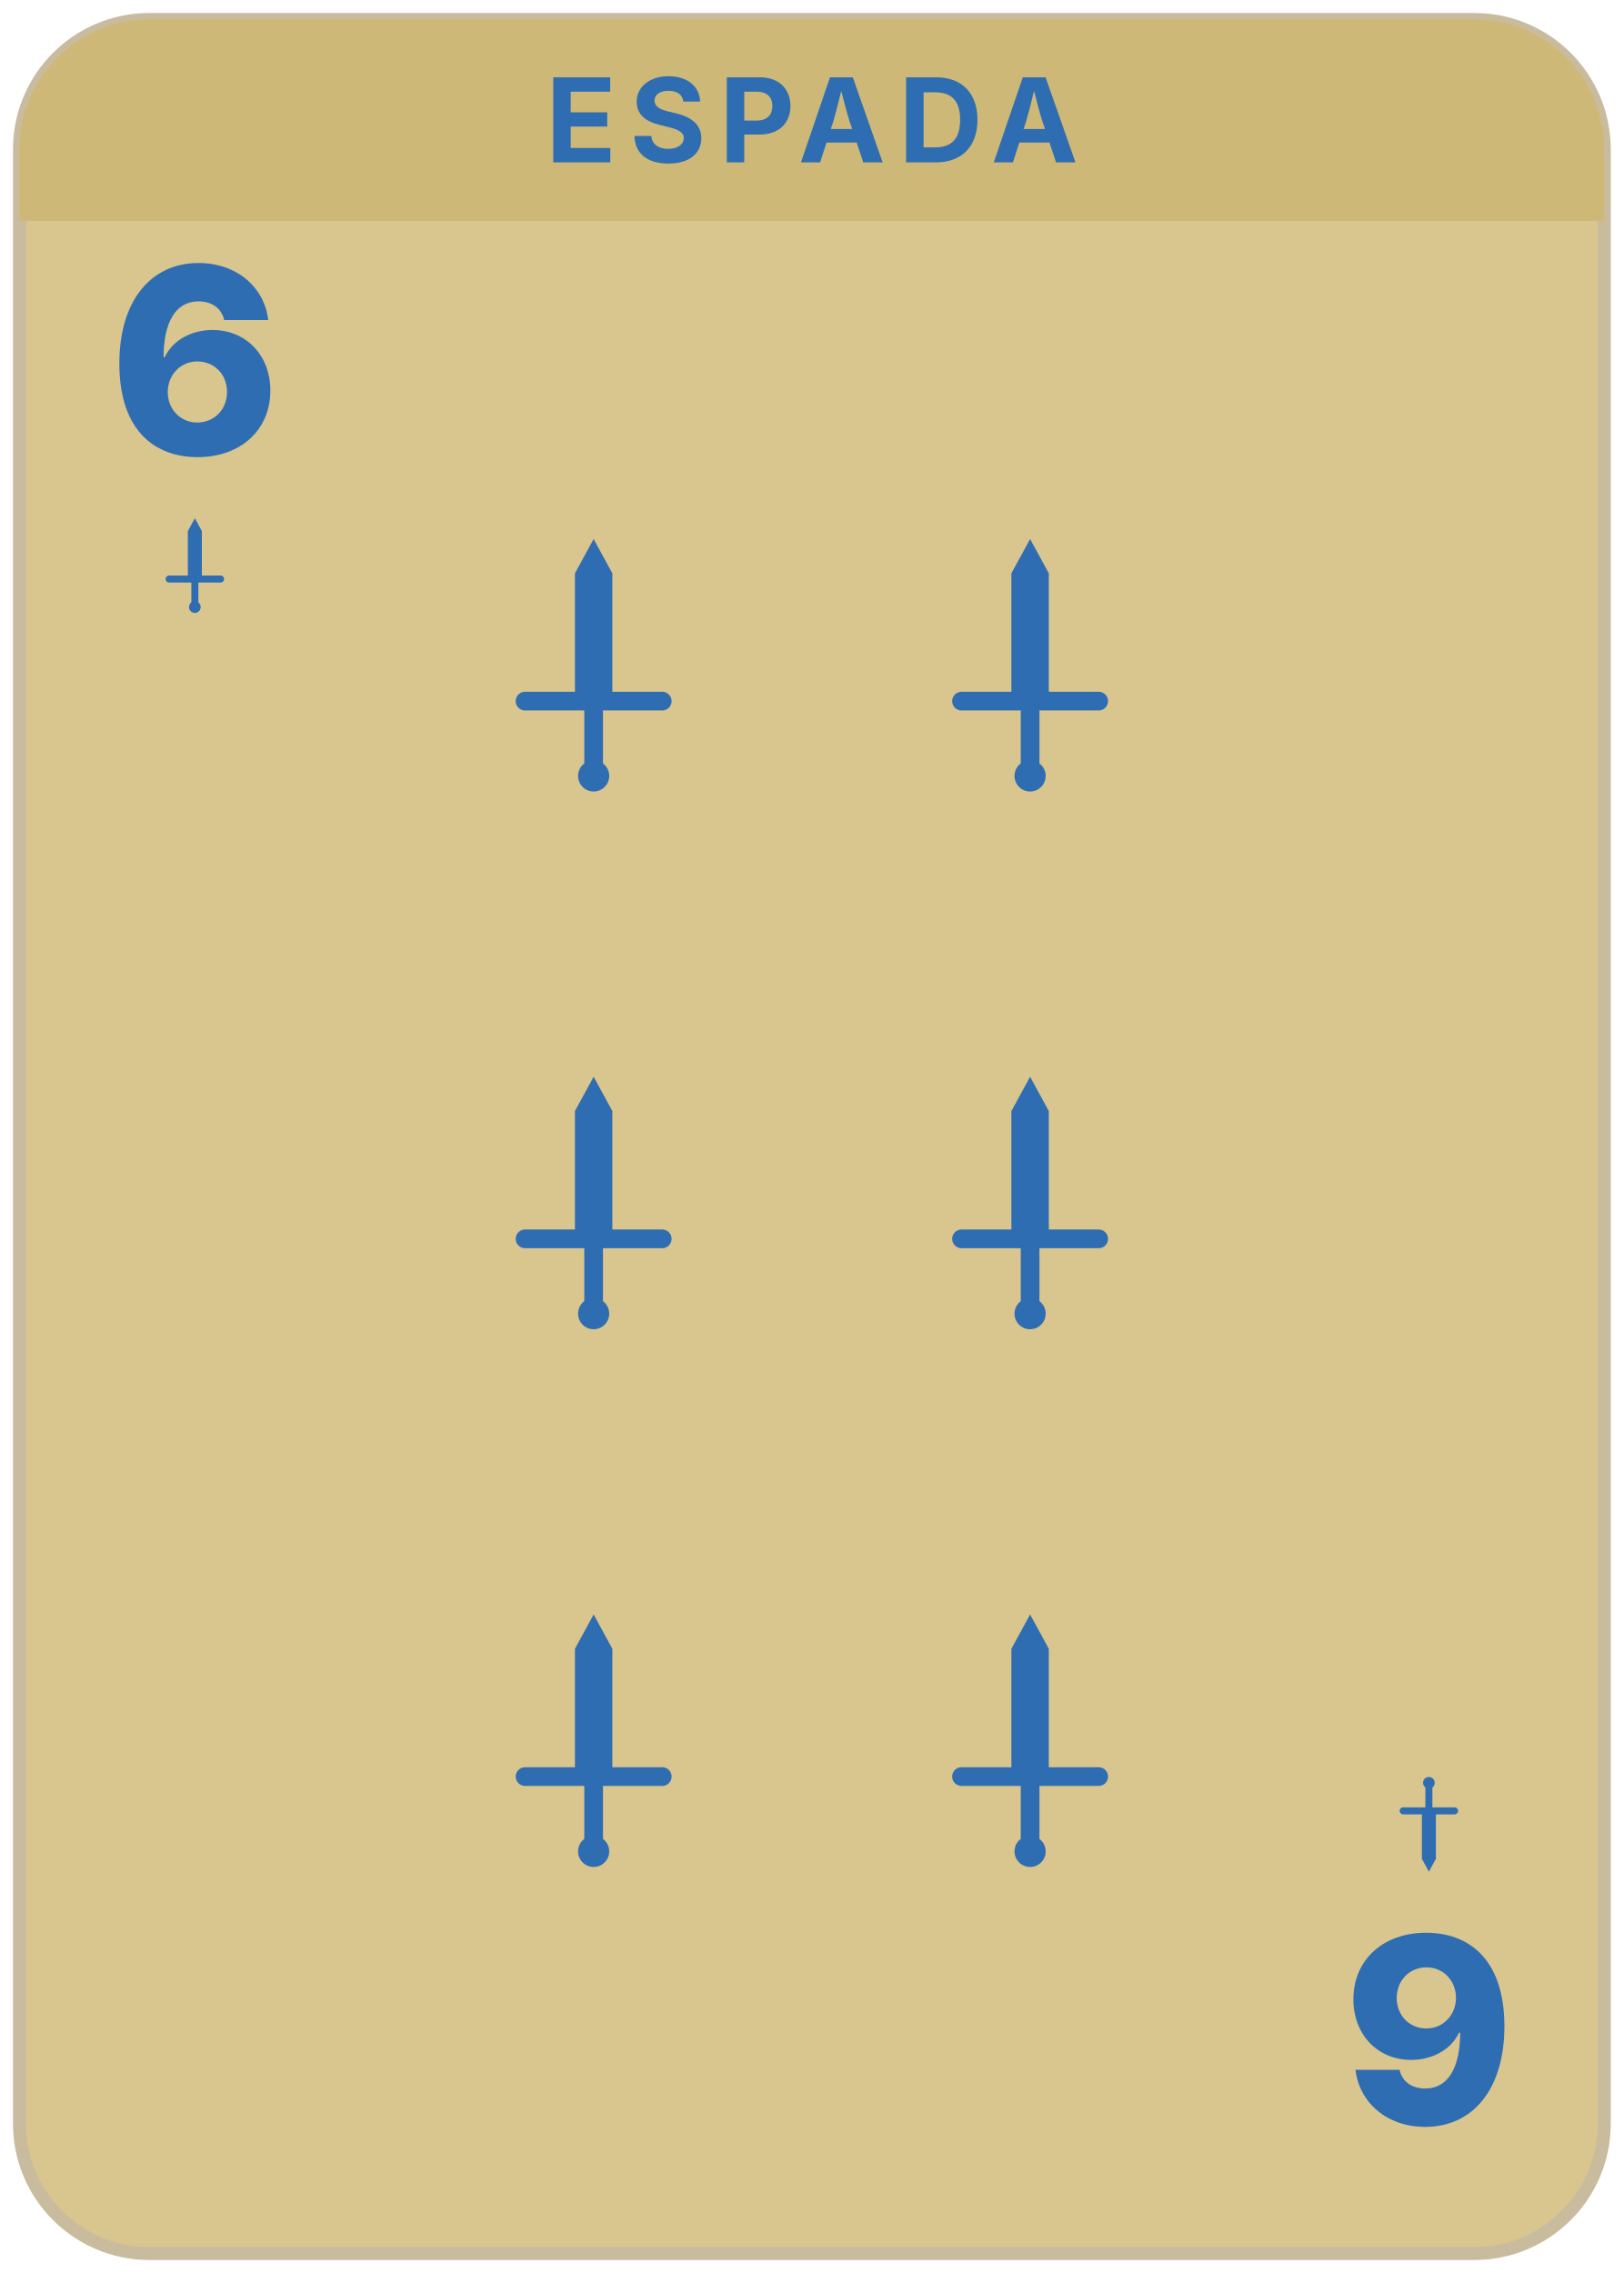
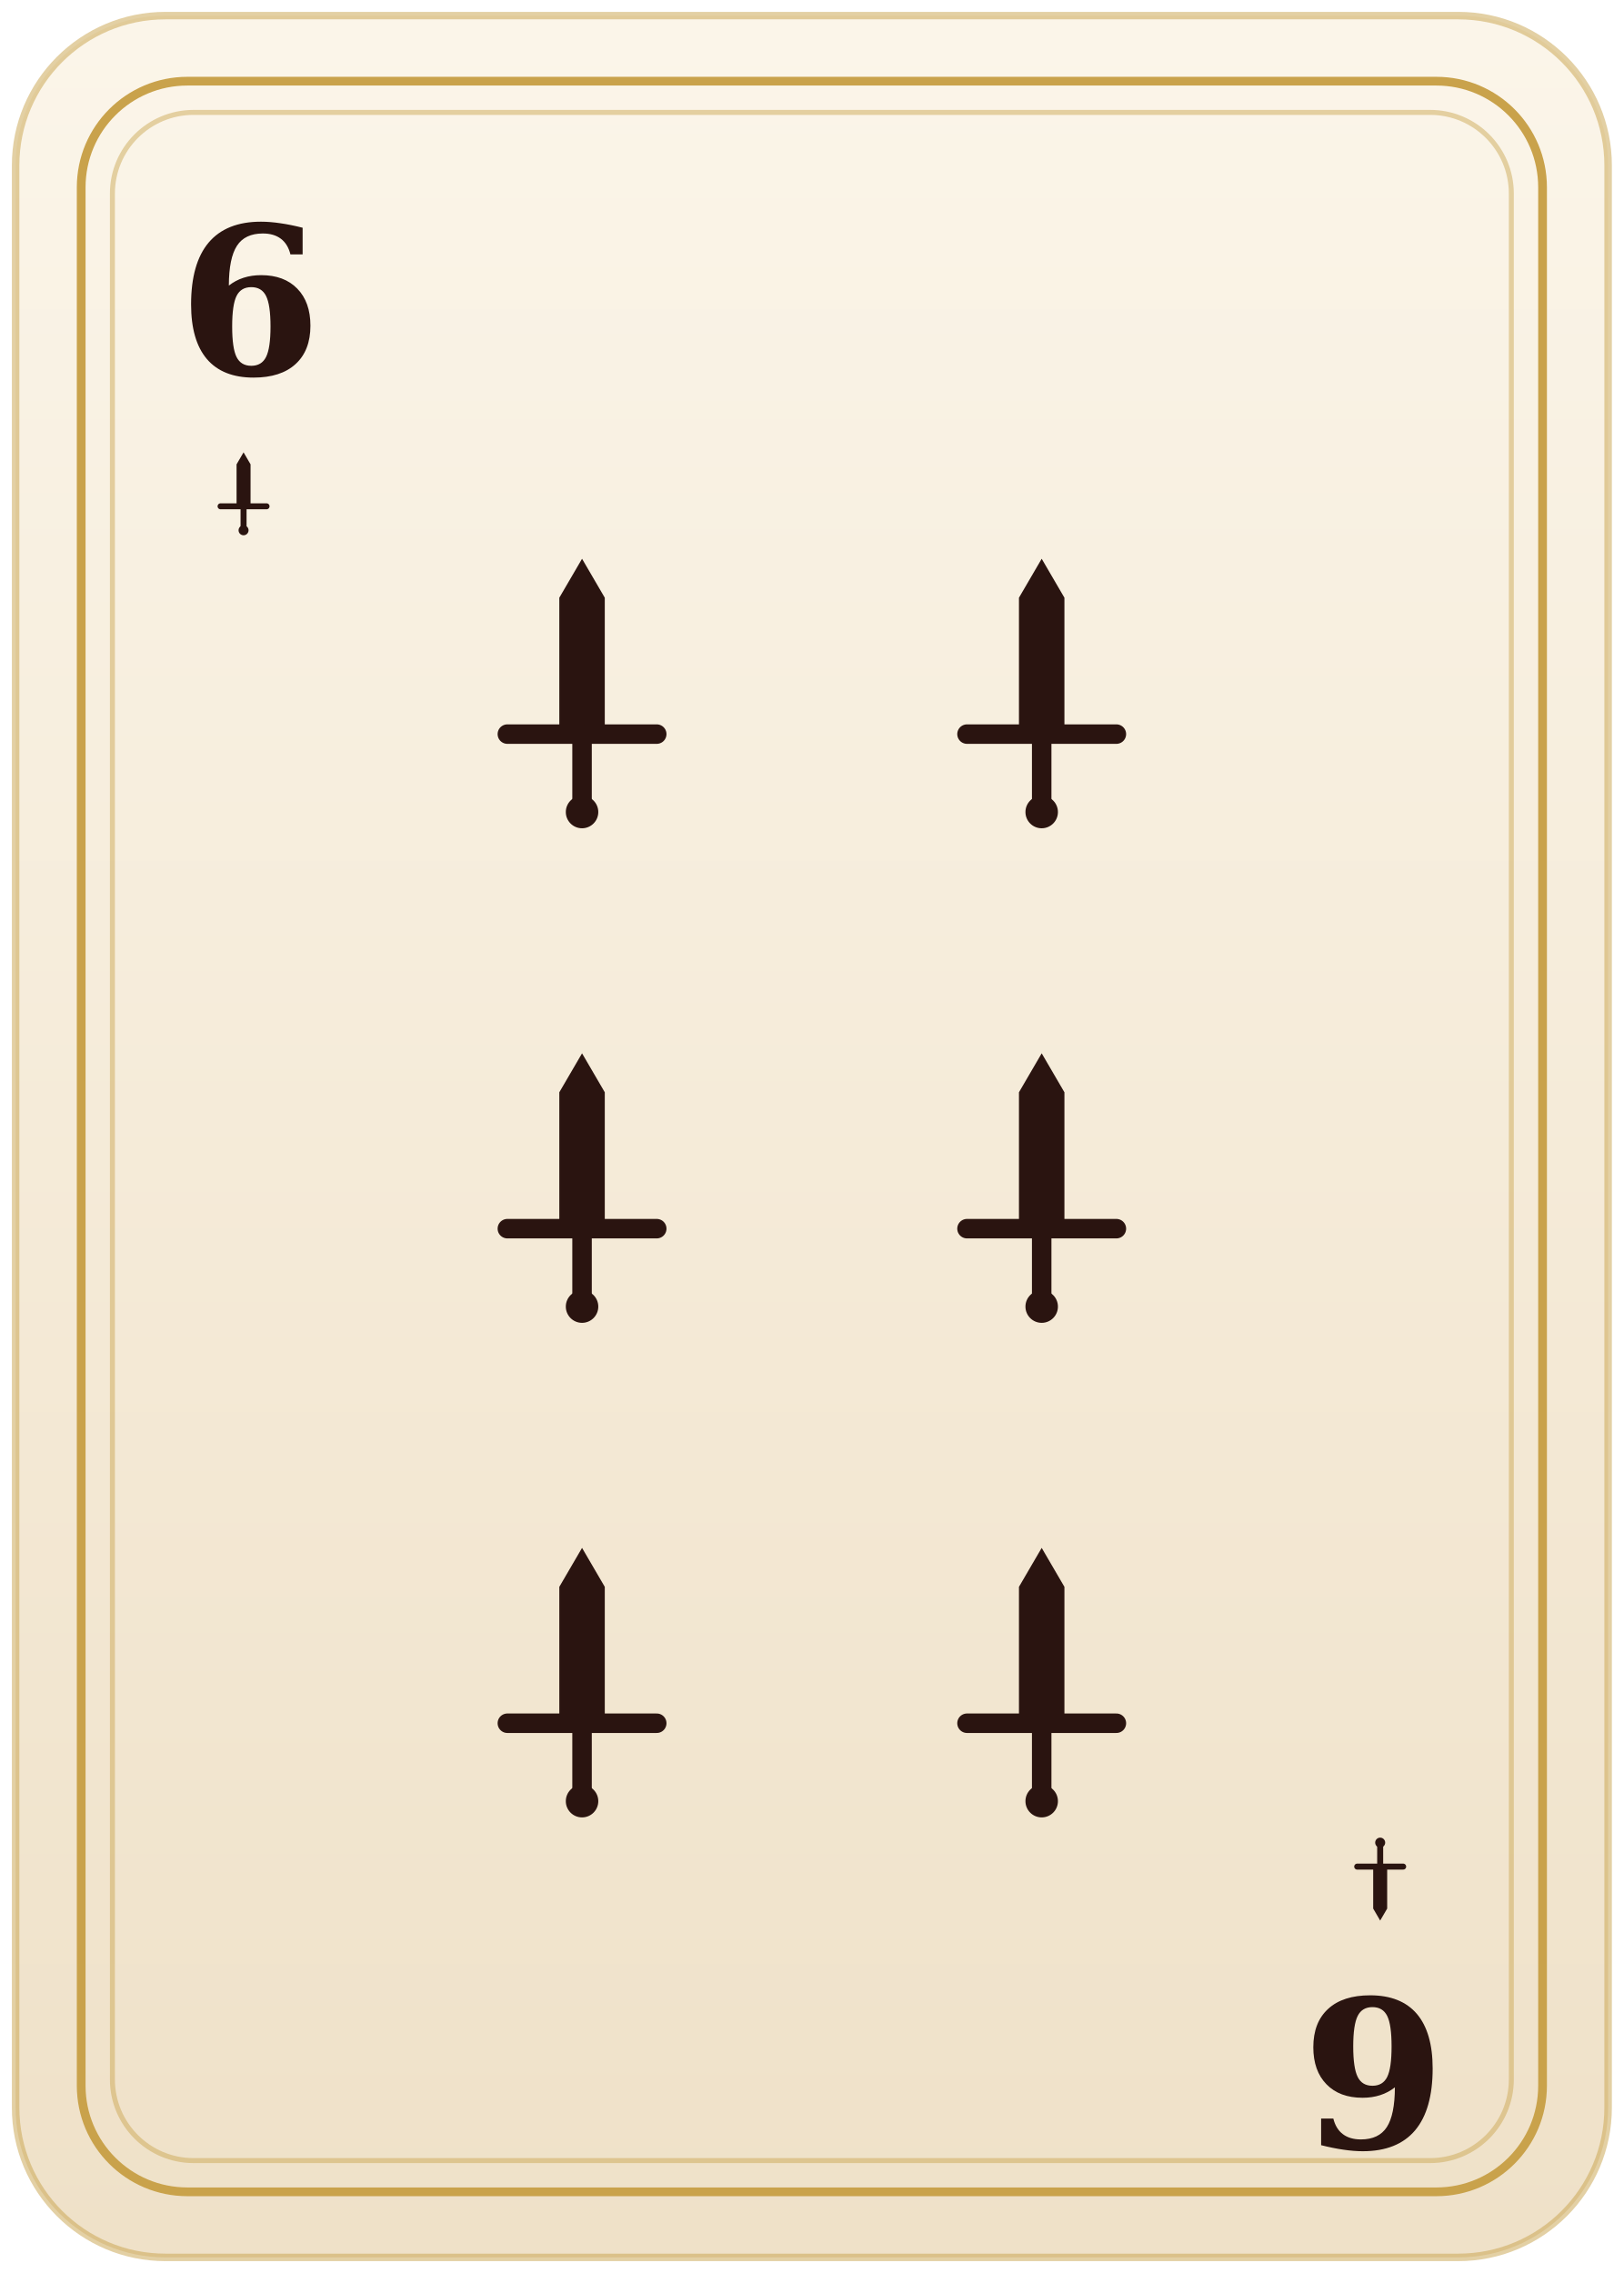
- <svg xmlns="http://www.w3.org/2000/svg" viewBox="0 0 250 350" width="250" height="350">
-   <rect x="3" y="3" width="244" height="344" rx="20" fill="#D9C58E" stroke="#C9BC9E" stroke-width="2" />
-   <path d="M3,23 A20,20 0 0 1 23,3 L227,3 A20,20 0 0 1 247,23 L247,34 L3,34 Z" fill="#CDB877" />
-   <text x="125.0" y="25" font-family="Inter,Helvetica,Arial,sans-serif" font-size="18" font-weight="700" letter-spacing="2" fill="#2F6DB3" text-anchor="middle">ESPADA</text>
-   <g transform="translate(30,70) rotate(0)">
-     <text x="0" y="0" font-family="Inter,Helvetica,Arial,sans-serif" font-size="40" font-weight="800" fill="#2F6DB3" text-anchor="middle">6</text>
-     <g transform="translate(-9,8) scale(0.18)">
-       <path d="M50,10 L56,21 L56,60 L44,60 L44,21 Z" fill="#2F6DB3" />
-       <g stroke="#2F6DB3" stroke-width="6" stroke-linecap="round">
-         <line x1="28" y1="62" x2="72" y2="62" />
-         <line x1="50" y1="62" x2="50" y2="82" />
+ <svg xmlns="http://www.w3.org/2000/svg" viewBox="0 0 260 364" width="260" height="364">
+   <defs>
+     <linearGradient id="bg" x1="0" y1="0" x2="0" y2="1">
+       <stop offset="0%" stop-color="#FBF5E9" />
+       <stop offset="100%" stop-color="#EFE1C8" />
+     </linearGradient>
+   </defs>
+   <rect x="2.5" y="2.5" width="255" height="359" rx="24" fill="url(#bg)" />
+   <rect x="13" y="13" width="234" height="338" rx="17" fill="none" stroke="#C9A24B" stroke-width="1.4" />
+   <rect x="18" y="18" width="224" height="328" rx="13" fill="none" stroke="#C9A24B" stroke-opacity="0.45" stroke-width="0.8" />
+   <rect x="2.5" y="2.5" width="255" height="359" rx="24" fill="none" stroke="#C9A24B" stroke-opacity="0.5" stroke-width="1.2" />
+   <g transform="translate(40,60) rotate(0)">
+     <text x="0" y="0" font-family="'Bodoni Moda','DejaVu Serif',serif" font-size="33" font-weight="600" fill="#2A1410" text-anchor="middle">6</text>
+     <g transform="translate(-9,11) scale(0.16)">
+       <path d="M50,9 L57,21 L57,61 L43,61 L43,21 Z" fill="#2A1410" />
+       <g stroke="#2A1410" stroke-width="6" stroke-linecap="round">
+         <line x1="27" y1="63" x2="73" y2="63" />
+         <line x1="50" y1="63" x2="50" y2="83" />
      </g>
-       <circle cx="50" cy="86" r="5" fill="#2F6DB3" />
+       <circle cx="50" cy="87" r="5" fill="#2A1410" />
    </g>
  </g>
-   <g transform="translate(220,298) rotate(180)">
-     <text x="0" y="0" font-family="Inter,Helvetica,Arial,sans-serif" font-size="40" font-weight="800" fill="#2F6DB3" text-anchor="middle">6</text>
-     <g transform="translate(-9,8) scale(0.18)">
-       <path d="M50,10 L56,21 L56,60 L44,60 L44,21 Z" fill="#2F6DB3" />
-       <g stroke="#2F6DB3" stroke-width="6" stroke-linecap="round">
-         <line x1="28" y1="62" x2="72" y2="62" />
-         <line x1="50" y1="62" x2="50" y2="82" />
+   <g transform="translate(220,320) rotate(180)">
+     <text x="0" y="0" font-family="'Bodoni Moda','DejaVu Serif',serif" font-size="33" font-weight="600" fill="#2A1410" text-anchor="middle">6</text>
+     <g transform="translate(-9,11) scale(0.16)">
+       <path d="M50,9 L57,21 L57,61 L43,61 L43,21 Z" fill="#2A1410" />
+       <g stroke="#2A1410" stroke-width="6" stroke-linecap="round">
+         <line x1="27" y1="63" x2="73" y2="63" />
+         <line x1="50" y1="63" x2="50" y2="83" />
      </g>
-       <circle cx="50" cy="86" r="5" fill="#2F6DB3" />
+       <circle cx="50" cy="87" r="5" fill="#2A1410" />
    </g>
  </g>
-   <g transform="translate(67.4,78.2) scale(0.48)">
-     <path d="M50,10 L56,21 L56,60 L44,60 L44,21 Z" fill="#2F6DB3" />
-     <g stroke="#2F6DB3" stroke-width="6" stroke-linecap="round">
-       <line x1="28" y1="62" x2="72" y2="62" />
-       <line x1="50" y1="62" x2="50" y2="82" />
+   <g transform="translate(67.2,84.8) scale(0.52)">
+     <path d="M50,9 L57,21 L57,61 L43,61 L43,21 Z" fill="#2A1410" />
+     <g stroke="#2A1410" stroke-width="6" stroke-linecap="round">
+       <line x1="27" y1="63" x2="73" y2="63" />
+       <line x1="50" y1="63" x2="50" y2="83" />
    </g>
-     <circle cx="50" cy="86" r="5" fill="#2F6DB3" />
+     <circle cx="50" cy="87" r="5" fill="#2A1410" />
  </g>
-   <g transform="translate(134.6,78.2) scale(0.48)">
-     <path d="M50,10 L56,21 L56,60 L44,60 L44,21 Z" fill="#2F6DB3" />
-     <g stroke="#2F6DB3" stroke-width="6" stroke-linecap="round">
-       <line x1="28" y1="62" x2="72" y2="62" />
-       <line x1="50" y1="62" x2="50" y2="82" />
+   <g transform="translate(140.8,84.8) scale(0.52)">
+     <path d="M50,9 L57,21 L57,61 L43,61 L43,21 Z" fill="#2A1410" />
+     <g stroke="#2A1410" stroke-width="6" stroke-linecap="round">
+       <line x1="27" y1="63" x2="73" y2="63" />
+       <line x1="50" y1="63" x2="50" y2="83" />
    </g>
-     <circle cx="50" cy="86" r="5" fill="#2F6DB3" />
+     <circle cx="50" cy="87" r="5" fill="#2A1410" />
  </g>
-   <g transform="translate(67.4,161.0) scale(0.48)">
-     <path d="M50,10 L56,21 L56,60 L44,60 L44,21 Z" fill="#2F6DB3" />
-     <g stroke="#2F6DB3" stroke-width="6" stroke-linecap="round">
-       <line x1="28" y1="62" x2="72" y2="62" />
-       <line x1="50" y1="62" x2="50" y2="82" />
+   <g transform="translate(67.2,164.0) scale(0.52)">
+     <path d="M50,9 L57,21 L57,61 L43,61 L43,21 Z" fill="#2A1410" />
+     <g stroke="#2A1410" stroke-width="6" stroke-linecap="round">
+       <line x1="27" y1="63" x2="73" y2="63" />
+       <line x1="50" y1="63" x2="50" y2="83" />
    </g>
-     <circle cx="50" cy="86" r="5" fill="#2F6DB3" />
+     <circle cx="50" cy="87" r="5" fill="#2A1410" />
  </g>
-   <g transform="translate(134.6,161.0) scale(0.48)">
-     <path d="M50,10 L56,21 L56,60 L44,60 L44,21 Z" fill="#2F6DB3" />
-     <g stroke="#2F6DB3" stroke-width="6" stroke-linecap="round">
-       <line x1="28" y1="62" x2="72" y2="62" />
-       <line x1="50" y1="62" x2="50" y2="82" />
+   <g transform="translate(140.8,164.0) scale(0.52)">
+     <path d="M50,9 L57,21 L57,61 L43,61 L43,21 Z" fill="#2A1410" />
+     <g stroke="#2A1410" stroke-width="6" stroke-linecap="round">
+       <line x1="27" y1="63" x2="73" y2="63" />
+       <line x1="50" y1="63" x2="50" y2="83" />
    </g>
-     <circle cx="50" cy="86" r="5" fill="#2F6DB3" />
+     <circle cx="50" cy="87" r="5" fill="#2A1410" />
  </g>
-   <g transform="translate(67.4,243.8) scale(0.48)">
-     <path d="M50,10 L56,21 L56,60 L44,60 L44,21 Z" fill="#2F6DB3" />
-     <g stroke="#2F6DB3" stroke-width="6" stroke-linecap="round">
-       <line x1="28" y1="62" x2="72" y2="62" />
-       <line x1="50" y1="62" x2="50" y2="82" />
+   <g transform="translate(67.2,243.2) scale(0.52)">
+     <path d="M50,9 L57,21 L57,61 L43,61 L43,21 Z" fill="#2A1410" />
+     <g stroke="#2A1410" stroke-width="6" stroke-linecap="round">
+       <line x1="27" y1="63" x2="73" y2="63" />
+       <line x1="50" y1="63" x2="50" y2="83" />
    </g>
-     <circle cx="50" cy="86" r="5" fill="#2F6DB3" />
+     <circle cx="50" cy="87" r="5" fill="#2A1410" />
  </g>
-   <g transform="translate(134.6,243.8) scale(0.48)">
-     <path d="M50,10 L56,21 L56,60 L44,60 L44,21 Z" fill="#2F6DB3" />
-     <g stroke="#2F6DB3" stroke-width="6" stroke-linecap="round">
-       <line x1="28" y1="62" x2="72" y2="62" />
-       <line x1="50" y1="62" x2="50" y2="82" />
+   <g transform="translate(140.8,243.2) scale(0.52)">
+     <path d="M50,9 L57,21 L57,61 L43,61 L43,21 Z" fill="#2A1410" />
+     <g stroke="#2A1410" stroke-width="6" stroke-linecap="round">
+       <line x1="27" y1="63" x2="73" y2="63" />
+       <line x1="50" y1="63" x2="50" y2="83" />
    </g>
-     <circle cx="50" cy="86" r="5" fill="#2F6DB3" />
+     <circle cx="50" cy="87" r="5" fill="#2A1410" />
  </g>
</svg>
